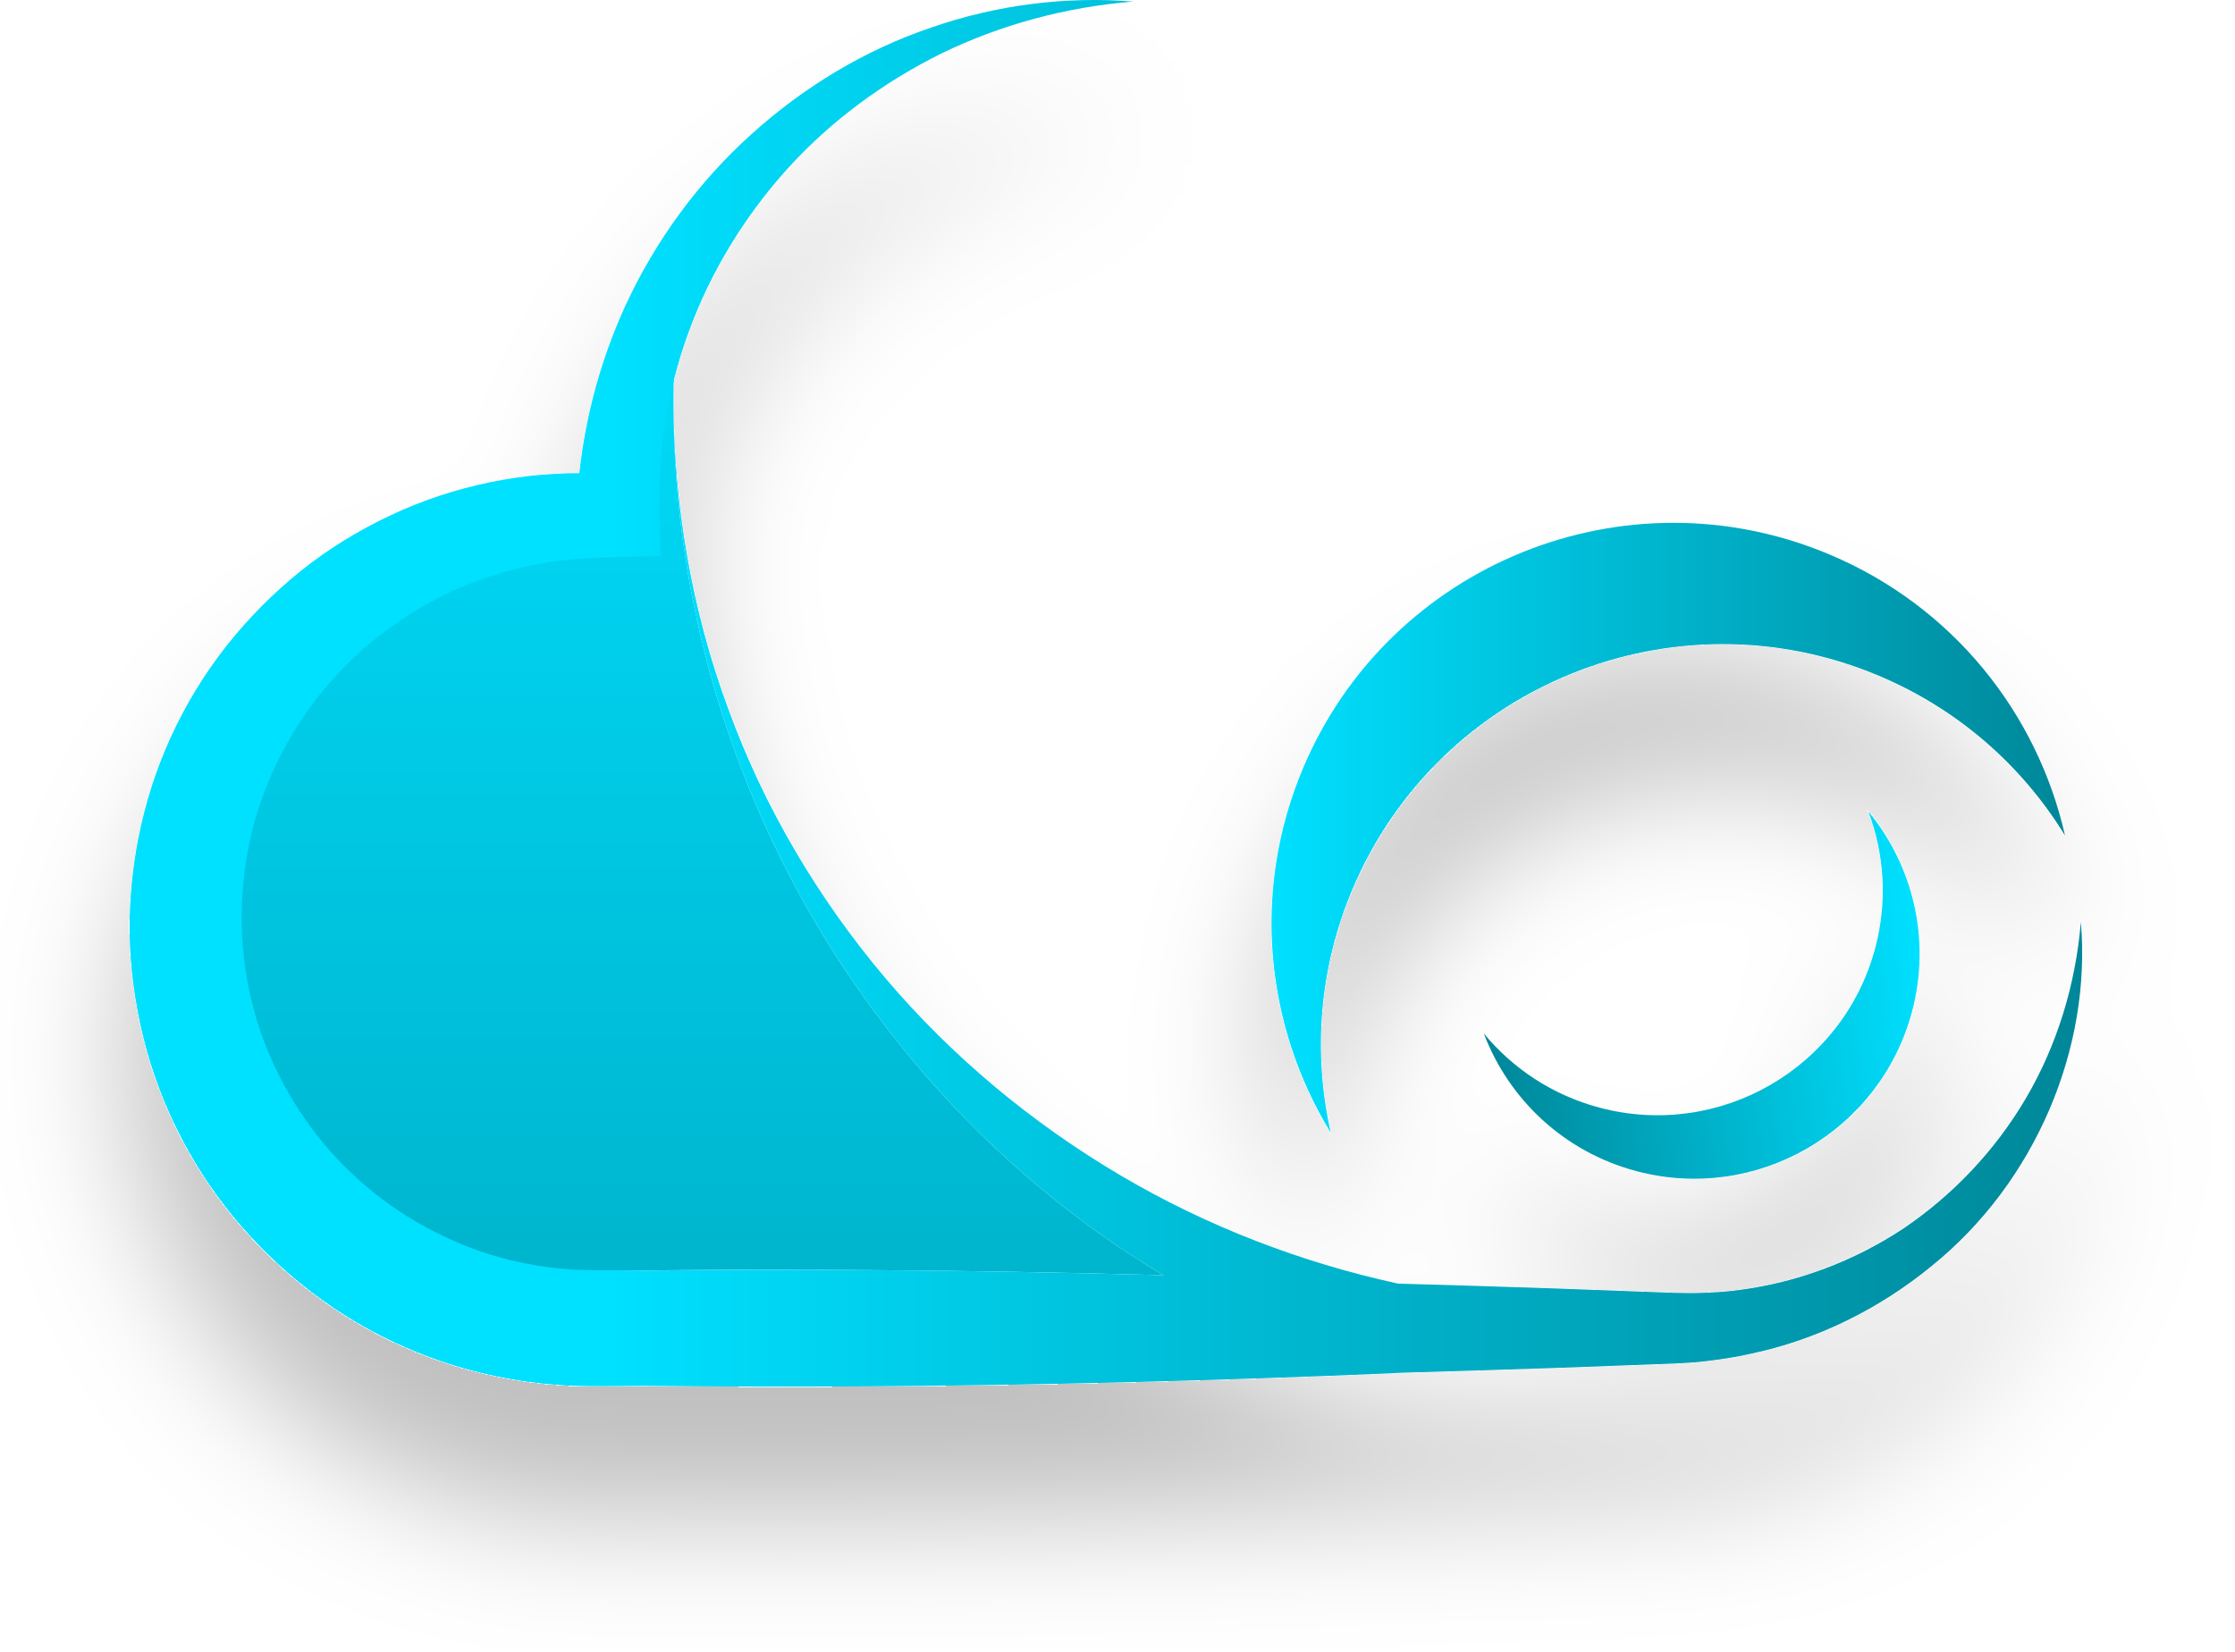
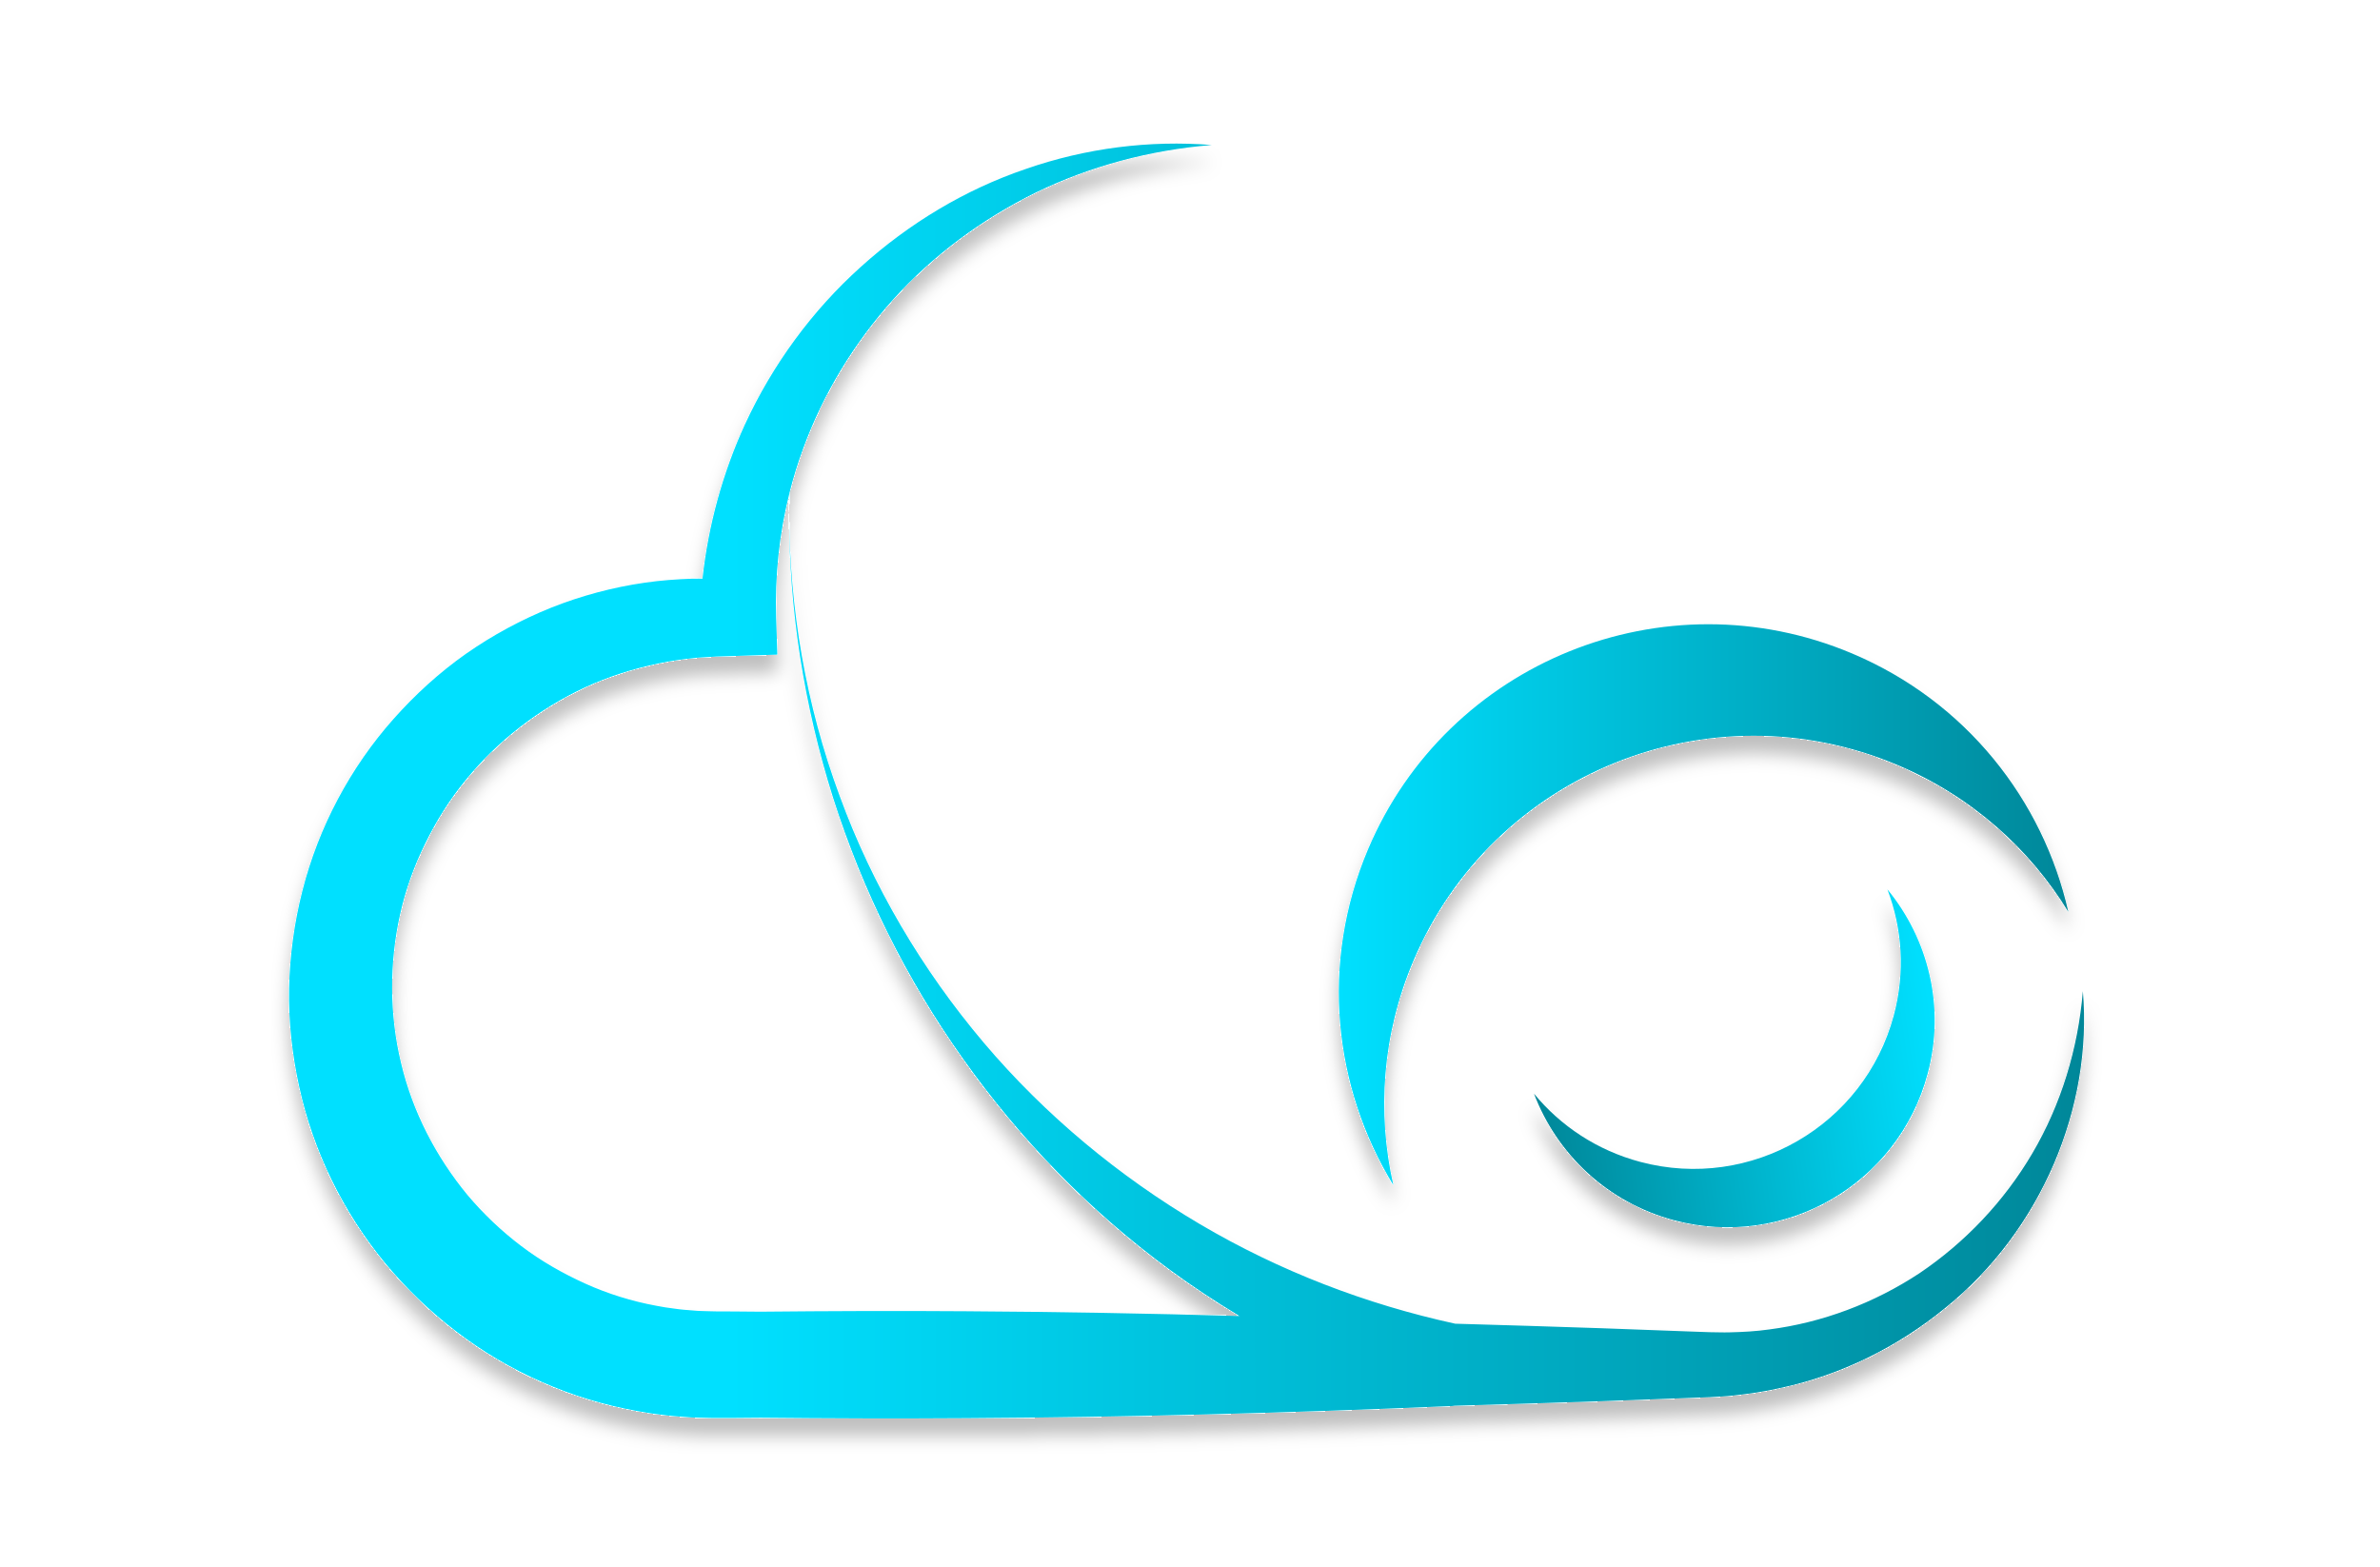
- <svg xmlns="http://www.w3.org/2000/svg" width="69" height="51" viewBox="0 0 69 51" fill="none">
-   <g filter="url(#filter0_d_1145_145)">
-     <path fill-rule="evenodd" clip-rule="evenodd" d="M35.914 39.372C32.852 39.287 29.789 39.23 26.726 39.213C25.82 39.206 24.915 39.203 24.009 39.203C22.213 39.203 20.416 39.215 18.62 39.237C18.547 39.239 18.479 39.24 18.414 39.24C18.155 39.24 17.943 39.224 17.704 39.219L17.267 39.206C17.121 39.201 16.978 39.169 16.834 39.153C16.547 39.106 16.253 39.09 15.97 39.024L15.117 38.83C13.995 38.507 12.922 38.009 11.931 37.367C9.943 36.081 8.402 34.11 7.527 31.848C7.119 30.705 6.876 29.494 6.819 28.256L6.815 27.325C6.838 27.016 6.874 26.708 6.902 26.396C6.916 26.082 7.006 25.782 7.06 25.474L7.152 25.012L7.289 24.562C7.64 23.356 8.189 22.189 8.939 21.151C9.679 20.105 10.592 19.172 11.64 18.398C13.701 16.899 16.259 16.094 18.884 16.094C18.948 16.094 19.012 16.094 19.075 16.095L19.078 16.095L19.084 16.095C19.178 16.093 19.253 16.014 19.25 15.92C19.215 14.587 19.355 13.247 19.662 11.942C19.973 10.677 20.445 9.45 21.06 8.296C20.88 9.646 20.786 11.008 20.793 12.37L20.793 12.374L20.793 12.379C20.785 15.623 21.292 18.866 22.271 21.972C23.262 25.075 24.722 28.047 26.634 30.733C28.54 33.421 30.878 35.841 33.581 37.822C34.332 38.374 35.112 38.889 35.914 39.372Z" fill="url(#paint0_linear_1145_145)" />
-     <path fill-rule="evenodd" clip-rule="evenodd" d="M58.01 20.866C60.49 21.912 62.449 23.671 63.754 25.8C62.903 22.043 60.314 18.735 56.486 17.121C50.178 14.461 42.902 17.407 40.235 23.7C38.617 27.519 39.071 31.691 41.086 34.977C40.534 32.542 40.71 29.919 41.759 27.445C44.425 21.152 51.701 18.206 58.01 20.866Z" fill="url(#paint1_linear_1145_145)" />
-     <path fill-rule="evenodd" clip-rule="evenodd" d="M49.381 34.198C47.923 33.81 46.699 32.986 45.808 31.906C46.573 33.925 48.268 35.56 50.519 36.158C54.228 37.143 58.037 34.942 59.027 31.241C59.628 28.995 59.051 26.714 57.677 25.047C58.173 26.355 58.279 27.825 57.89 29.28C56.9 32.981 53.09 35.183 49.381 34.198Z" fill="url(#paint2_linear_1145_145)" />
-     <path fill-rule="evenodd" clip-rule="evenodd" d="M64.241 28.464C64.079 30.408 63.502 32.28 62.546 33.906C61.591 35.532 60.276 36.907 58.757 37.933C57.225 38.945 55.487 39.593 53.711 39.824C53.268 39.887 52.821 39.911 52.375 39.921C52.153 39.928 51.929 39.916 51.707 39.916L50.982 39.89L48.066 39.782C46.431 39.726 44.797 39.678 43.162 39.631C40.181 38.981 37.27 37.868 34.594 36.29C31.883 34.69 29.399 32.636 27.33 30.194C25.265 27.751 23.596 24.937 22.488 21.898C21.363 18.865 20.804 15.619 20.792 12.374L20.792 12.379C20.785 15.623 21.292 18.866 22.271 21.972C23.262 25.075 24.722 28.047 26.634 30.733C28.54 33.421 30.878 35.841 33.581 37.822C34.331 38.374 35.112 38.889 35.914 39.372C32.851 39.287 29.788 39.231 26.726 39.213C24.427 39.196 22.129 39.206 19.831 39.227L18.904 39.22L18.539 39.219C18.419 39.218 18.29 39.219 18.193 39.214C17.984 39.205 17.775 39.21 17.567 39.187C17.359 39.172 17.151 39.156 16.945 39.125C16.737 39.102 16.532 39.067 16.328 39.027C15.509 38.876 14.709 38.628 13.95 38.285C13.194 37.942 12.466 37.529 11.801 37.025C11.137 36.522 10.528 35.945 9.991 35.307C8.932 34.021 8.145 32.505 7.762 30.878C7.37 29.257 7.365 27.528 7.729 25.891C7.909 25.07 8.196 24.273 8.569 23.515C8.939 22.757 9.39 22.033 9.93 21.377C11.002 20.056 12.388 18.985 13.946 18.259C14.727 17.899 15.553 17.637 16.401 17.46C16.824 17.369 17.255 17.312 17.689 17.268L18.346 17.227L19.075 17.204L20.398 17.162L20.359 15.92C20.315 14.526 20.459 13.121 20.8 11.756C20.797 11.96 20.791 12.165 20.792 12.37L20.792 12.374C20.793 12.158 20.801 11.943 20.807 11.727C20.933 11.227 21.084 10.732 21.264 10.246C21.929 8.421 22.963 6.713 24.287 5.237C25.616 3.764 27.25 2.548 29.067 1.65C30.89 0.763 32.905 0.217 34.986 0.048C32.905 -0.119 30.76 0.149 28.738 0.854C26.709 1.542 24.816 2.68 23.198 4.144C21.573 5.604 20.241 7.415 19.309 9.432C18.564 11.057 18.08 12.815 17.885 14.61C17.772 14.61 17.658 14.61 17.546 14.611C17.009 14.631 16.471 14.668 15.938 14.748C14.87 14.901 13.817 15.183 12.808 15.583C11.801 15.988 10.838 16.507 9.944 17.132C9.053 17.76 8.24 18.5 7.513 19.317C6.058 20.953 4.993 22.951 4.449 25.091C4.175 26.161 4.026 27.263 4.002 28.367C3.981 29.471 4.101 30.58 4.339 31.663C4.81 33.832 5.815 35.884 7.228 37.597C8.645 39.305 10.45 40.699 12.492 41.589C13.509 42.039 14.581 42.365 15.674 42.562C15.948 42.612 16.222 42.657 16.498 42.687C16.773 42.726 17.049 42.746 17.326 42.765C17.603 42.791 17.88 42.787 18.157 42.796L18.539 42.798L18.904 42.797L19.832 42.789C22.13 42.811 24.428 42.82 26.726 42.804C32.13 42.772 37.534 42.631 42.938 42.401L43.06 42.396C43.086 42.395 43.111 42.389 43.137 42.387C44.78 42.34 46.423 42.29 48.066 42.234L50.982 42.126L51.715 42.098C51.978 42.08 52.242 42.075 52.504 42.044C53.028 41.987 53.549 41.913 54.061 41.795C56.12 41.361 58.034 40.4 59.625 39.097C62.842 36.504 64.576 32.358 64.241 28.464Z" fill="url(#paint3_linear_1145_145)" />
+ <svg xmlns="http://www.w3.org/2000/svg" width="547" height="360" viewBox="0 0 547 360" fill="none">
+   <g filter="url(#filter0_d_1201_2)">
+     <path fill-rule="evenodd" clip-rule="evenodd" d="M436.063 175.805C453.039 182.963 466.444 194.999 475.375 209.573C469.553 183.859 451.835 161.22 425.636 150.173C382.461 131.969 332.667 152.127 314.418 195.197C303.345 221.332 306.452 249.886 320.237 272.377C316.462 255.714 317.669 237.764 324.845 220.828C343.093 177.758 392.887 157.6 436.063 175.805Z" fill="url(#paint0_linear_1201_2)" />
+     <path fill-rule="evenodd" clip-rule="evenodd" d="M377.014 267.043C367.033 264.392 358.654 258.754 352.562 251.359C357.796 265.18 369.394 276.368 384.798 280.46C410.182 287.203 436.254 272.136 443.03 246.806C447.142 231.436 443.194 215.828 433.791 204.416C437.183 213.372 437.911 223.43 435.247 233.39C428.47 258.72 402.399 273.787 377.014 267.043Z" fill="url(#paint1_linear_1201_2)" />
+     <path fill-rule="evenodd" clip-rule="evenodd" d="M478.708 227.804C477.601 241.107 473.652 253.918 467.109 265.045C460.577 276.175 451.576 285.589 441.177 292.61C430.693 299.534 418.797 303.97 406.645 305.546C403.612 305.979 400.551 306.145 397.503 306.214C395.979 306.26 394.451 306.18 392.931 306.178L387.968 306.001L368.01 305.265C356.823 304.881 345.637 304.547 334.45 304.226C314.045 299.78 294.124 292.166 275.811 281.364C257.257 270.416 240.26 256.359 226.099 239.64C211.962 222.926 200.54 203.664 192.957 182.866C185.258 162.106 181.435 139.892 181.354 117.686L181.355 117.717C181.306 139.923 184.772 162.119 191.474 183.373C198.254 204.611 208.248 224.949 221.336 243.333C234.38 261.729 250.377 278.292 268.877 291.85C274.014 295.626 279.357 299.15 284.846 302.455C263.885 301.877 242.923 301.488 221.961 301.366C206.232 301.252 190.503 301.316 174.774 301.467L168.431 301.413L165.936 301.406C165.11 301.402 164.231 301.408 163.566 301.376C162.138 301.313 160.702 301.345 159.282 301.19C157.857 301.084 156.432 300.98 155.022 300.763C153.603 300.608 152.198 300.368 150.799 300.096C145.195 299.059 139.721 297.362 134.531 295.019C129.351 292.671 124.367 289.84 119.82 286.393C115.274 282.952 111.11 279.001 107.433 274.636C100.182 265.834 94.799 255.459 92.177 244.326C89.496 233.229 89.458 221.398 91.95 210.193C93.185 204.575 95.151 199.118 97.699 193.936C100.231 188.747 103.318 183.791 107.018 179.3C114.353 170.264 123.839 162.929 134.501 157.962C139.845 155.498 145.501 153.705 151.301 152.496C154.199 151.868 157.148 151.483 160.114 151.177L164.612 150.9L169.601 150.743L178.657 150.457L178.389 141.955C178.089 132.416 179.076 122.797 181.411 113.454C181.387 114.856 181.348 116.258 181.355 117.66L181.354 117.686C181.362 116.209 181.417 114.734 181.457 113.258C182.319 109.836 183.352 106.45 184.586 103.122C189.134 90.63 196.21 78.941 205.27 68.84C214.366 58.76 225.549 50.438 237.987 44.294C250.464 38.222 264.252 34.484 278.492 33.329C264.255 32.186 249.571 34.021 235.735 38.844C221.847 43.557 208.893 51.34 197.816 61.359C186.695 71.35 177.584 83.75 171.206 97.554C166.105 108.672 162.792 120.702 161.459 132.99C160.684 132.988 159.905 132.988 159.136 132.998C155.464 133.133 151.783 133.385 148.131 133.931C140.823 134.981 133.614 136.91 126.71 139.648C119.82 142.418 113.227 145.974 107.112 150.249C101.01 154.545 95.448 159.608 90.473 165.205C80.519 176.397 73.229 190.072 69.504 204.723C67.631 212.042 66.607 219.586 66.448 227.14C66.301 234.693 67.12 242.284 68.749 249.695C71.977 264.543 78.856 278.583 88.523 290.31C98.222 301.997 110.574 311.539 124.547 317.627C131.507 320.71 138.844 322.94 146.328 324.285C148.198 324.633 150.074 324.938 151.964 325.141C153.847 325.408 155.739 325.546 157.633 325.675C159.525 325.851 161.423 325.828 163.318 325.887L165.936 325.903L168.431 325.895L174.781 325.841C190.508 325.992 206.235 326.056 221.961 325.942C258.945 325.727 295.93 324.758 332.914 323.188L333.753 323.154C333.932 323.147 334.103 323.105 334.28 323.088C345.524 322.765 356.767 322.429 368.01 322.043L387.968 321.307L392.983 321.115C394.786 320.99 396.59 320.952 398.383 320.739C401.968 320.356 405.538 319.844 409.044 319.04C423.13 316.066 436.234 309.494 447.121 300.576C469.134 282.83 481.004 254.453 478.708 227.804Z" fill="url(#paint2_linear_1201_2)" />
  </g>
  <defs>
-     <filter id="filter0_d_1145_145" x="0" y="0" width="68.282" height="50.812" filterUnits="userSpaceOnUse" color-interpolation-filters="sRGB">
+     <filter id="filter0_d_1201_2" x="62.431" y="33" width="420.559" height="301" filterUnits="userSpaceOnUse" color-interpolation-filters="sRGB">
      <feFlood flood-opacity="0" result="BackgroundImageFix" />
      <feColorMatrix in="SourceAlpha" type="matrix" values="0 0 0 0 0 0 0 0 0 0 0 0 0 0 0 0 0 0 127 0" result="hardAlpha" />
      <feOffset dy="4" />
      <feGaussianBlur stdDeviation="2" />
      <feComposite in2="hardAlpha" operator="out" />
      <feColorMatrix type="matrix" values="0 0 0 0 0 0 0 0 0 0 0 0 0 0 0 0 0 0 0.25 0" />
-       <feBlend mode="normal" in2="BackgroundImageFix" result="effect1_dropShadow_1145_145" />
-       <feBlend mode="normal" in="SourceGraphic" in2="effect1_dropShadow_1145_145" result="shape" />
+       <feBlend mode="normal" in2="BackgroundImageFix" result="effect1_dropShadow_1201_2" />
+       <feBlend mode="normal" in="SourceGraphic" in2="effect1_dropShadow_1201_2" result="shape" />
    </filter>
-     <linearGradient id="paint0_linear_1145_145" x1="21.436" y1="6.827" x2="21.436" y2="73.841" gradientUnits="userSpaceOnUse">
+     <linearGradient id="paint0_linear_1201_2" x1="307.708" y1="207.924" x2="475.377" y2="207.924" gradientUnits="userSpaceOnUse">
      <stop stop-color="#00E0FF" />
      <stop offset="1" stop-color="#008799" />
    </linearGradient>
-     <linearGradient id="paint1_linear_1145_145" x1="39.255" y1="25.559" x2="63.754" y2="25.559" gradientUnits="userSpaceOnUse">
+     <linearGradient id="paint1_linear_1201_2" x1="445.764" y1="239.219" x2="352.689" y2="252.275" gradientUnits="userSpaceOnUse">
      <stop stop-color="#00E0FF" />
      <stop offset="1" stop-color="#008799" />
    </linearGradient>
-     <linearGradient id="paint2_linear_1145_145" x1="59.427" y1="30.132" x2="45.827" y2="32.04" gradientUnits="userSpaceOnUse">
-       <stop stop-color="#00E0FF" />
-       <stop offset="1" stop-color="#008799" />
-     </linearGradient>
-     <linearGradient id="paint3_linear_1145_145" x1="18.81" y1="21.428" x2="64.282" y2="21.406" gradientUnits="userSpaceOnUse">
+     <linearGradient id="paint2_linear_1201_2" x1="167.791" y1="179.648" x2="478.99" y2="179.5" gradientUnits="userSpaceOnUse">
      <stop stop-color="#00E0FF" />
      <stop offset="1" stop-color="#008799" />
    </linearGradient>
  </defs>
</svg>
